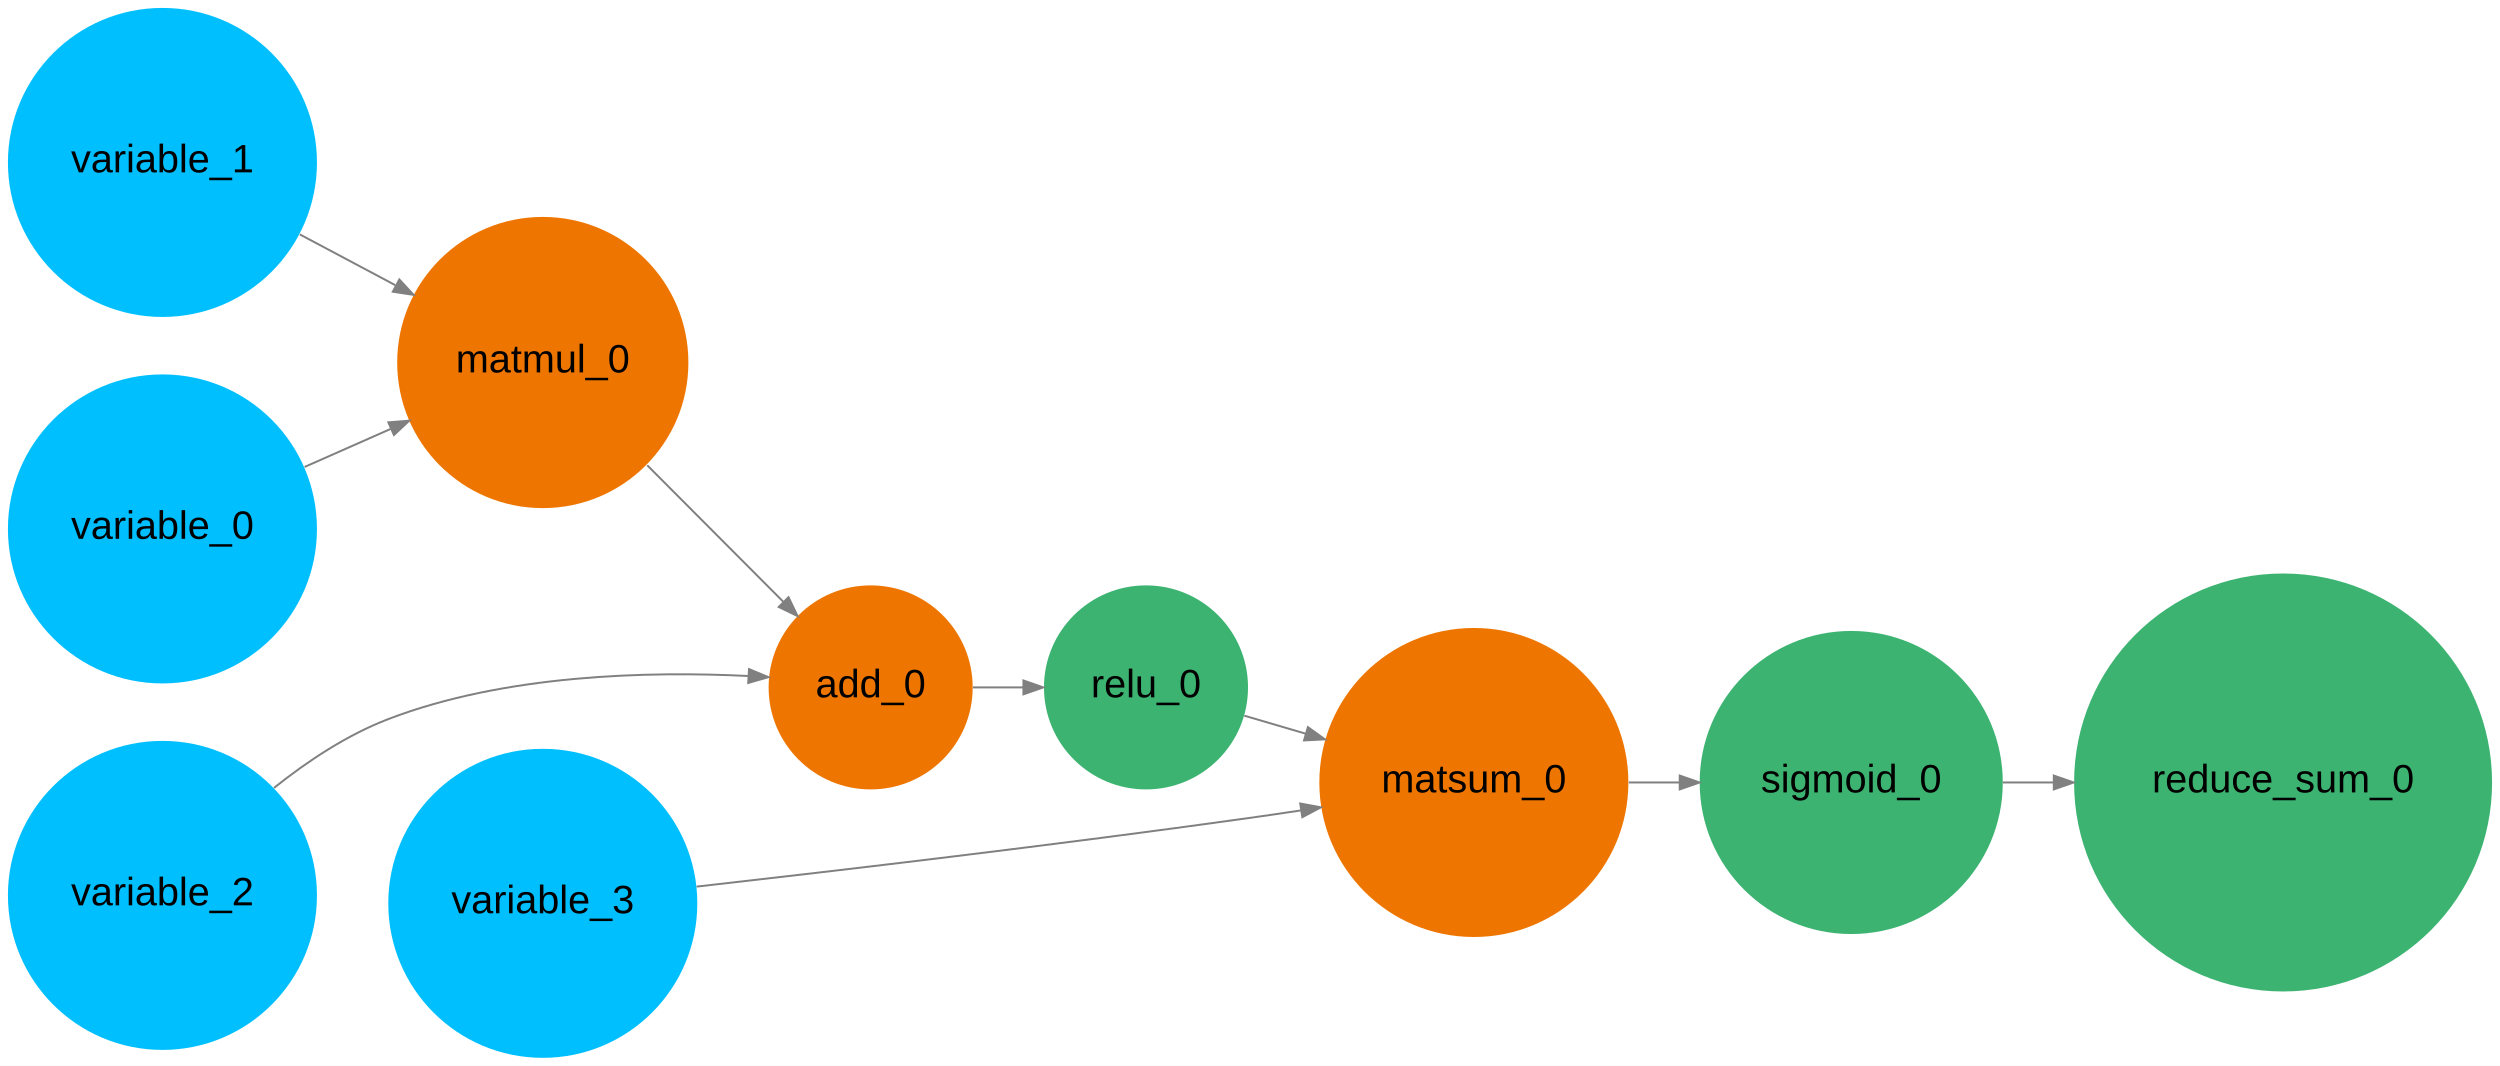
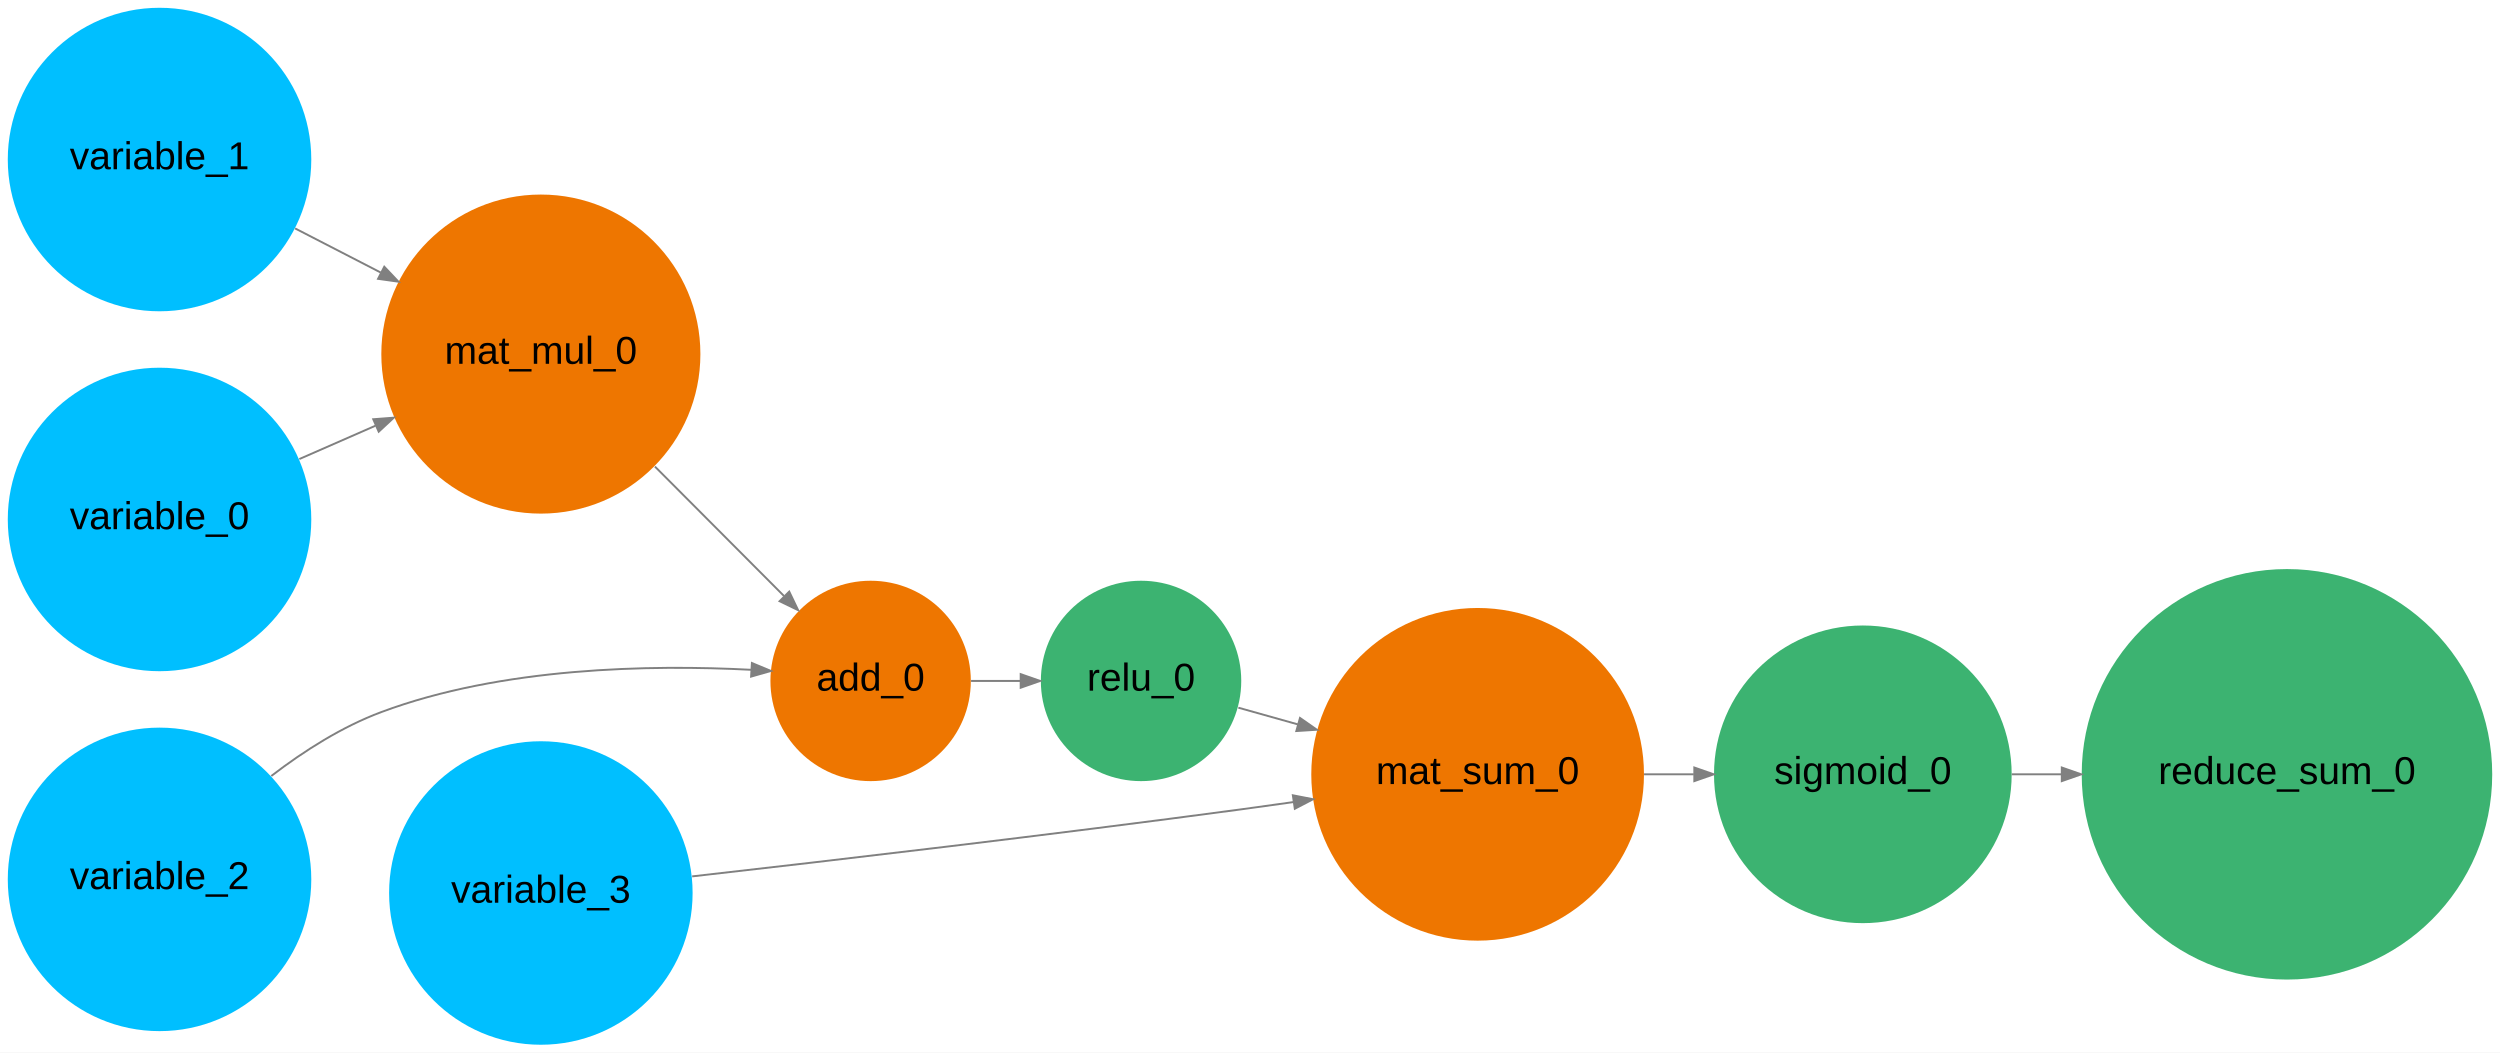
- <svg xmlns="http://www.w3.org/2000/svg" width="1262pt" height="538pt" viewBox="0.00 0.00 1262.00 538.00">
-   <g id="graph0" class="graph" transform="scale(1 1) rotate(0) translate(4 534)">
-     <polygon fill="white" stroke="transparent" points="-4,4 -4,-534 1258,-534 1258,4 -4,4" />
+ <svg xmlns="http://www.w3.org/2000/svg" width="1285pt" height="541pt" viewBox="0.00 0.00 1285.00 541.00">
+   <g id="graph0" class="graph" transform="scale(1 1) rotate(0) translate(4 537)">
+     <polygon fill="white" stroke="transparent" points="-4,4 -4,-537 1281,-537 1281,4 -4,4" />
    <g id="node1" class="node">
-       <ellipse fill="mediumseagreen" stroke="transparent" stroke-width="1.4" cx="1148.5" cy="-139" rx="105.5" ry="105.5" />
-       <text text-anchor="middle" x="1148.5" y="-134" font-family="Arial" font-size="20.00">reduce_sum_0</text>
+       <ellipse fill="mediumseagreen" stroke="transparent" stroke-width="1.4" cx="1171.5" cy="-139" rx="105.5" ry="105.5" />
+       <text text-anchor="middle" x="1171.5" y="-134" font-family="Arial" font-size="20.00">reduce_sum_0</text>
    </g>
    <g id="node2" class="node">
-       <ellipse fill="mediumseagreen" stroke="transparent" stroke-width="1.4" cx="930.5" cy="-139" rx="76.5" ry="76.5" />
-       <text text-anchor="middle" x="930.5" y="-134" font-family="Arial" font-size="20.00">sigmoid_0</text>
+       <ellipse fill="mediumseagreen" stroke="transparent" stroke-width="1.4" cx="953.5" cy="-139" rx="76.5" ry="76.5" />
+       <text text-anchor="middle" x="953.5" y="-134" font-family="Arial" font-size="20.00">sigmoid_0</text>
    </g>
    <g id="edge1" class="edge">
-       <path fill="none" stroke="gray" d="M1007.05,-139C1015.35,-139 1023.94,-139 1032.59,-139" />
-       <polygon fill="gray" stroke="gray" points="1032.76,-142.5 1042.76,-139 1032.76,-135.5 1032.76,-142.5" />
+       <path fill="none" stroke="gray" d="M1030.05,-139C1038.35,-139 1046.94,-139 1055.59,-139" />
+       <polygon fill="gray" stroke="gray" points="1055.76,-142.5 1065.76,-139 1055.76,-135.5 1055.76,-142.5" />
    </g>
    <g id="node3" class="node">
-       <ellipse fill="#ee7600" stroke="transparent" stroke-width="1.4" cx="740" cy="-139" rx="78" ry="78" />
-       <text text-anchor="middle" x="740" y="-134" font-family="Arial" font-size="20.00">matsum_0</text>
+       <ellipse fill="mediumseagreen" stroke="transparent" stroke-width="1.4" cx="582.5" cy="-187" rx="51.5" ry="51.5" />
+       <text text-anchor="middle" x="582.5" y="-182" font-family="Arial" font-size="20.00">relu_0</text>
+     </g>
+     <g id="node4" class="node">
+       <ellipse fill="#ee7600" stroke="transparent" stroke-width="1.4" cx="755.5" cy="-139" rx="85.5" ry="85.5" />
+       <text text-anchor="middle" x="755.5" y="-134" font-family="Arial" font-size="20.00">mat_sum_0</text>
    </g>
    <g id="edge2" class="edge">
-       <path fill="none" stroke="gray" d="M818.21,-139C826.6,-139 835.17,-139 843.65,-139" />
-       <polygon fill="gray" stroke="gray" points="843.93,-142.5 853.93,-139 843.93,-135.5 843.93,-142.5" />
-     </g>
-     <g id="node4" class="node">
-       <ellipse fill="mediumseagreen" stroke="transparent" stroke-width="1.4" cx="574.5" cy="-187" rx="51.5" ry="51.5" />
-       <text text-anchor="middle" x="574.5" y="-182" font-family="Arial" font-size="20.00">relu_0</text>
+       <path fill="none" stroke="gray" d="M632.5,-173.25C642.17,-170.53 652.61,-167.6 663.17,-164.64" />
+       <polygon fill="gray" stroke="gray" points="664.2,-167.98 672.88,-161.91 662.31,-161.24 664.2,-167.98" />
    </g>
    <g id="edge3" class="edge">
-       <path fill="none" stroke="gray" d="M624.11,-172.73C633.91,-169.85 644.48,-166.75 655.1,-163.63" />
-       <polygon fill="gray" stroke="gray" points="656.23,-166.95 664.84,-160.77 654.26,-160.23 656.23,-166.95" />
+       <path fill="none" stroke="gray" d="M841.04,-139C849.51,-139 858.12,-139 866.61,-139" />
+       <polygon fill="gray" stroke="gray" points="866.88,-142.5 876.88,-139 866.88,-135.5 866.88,-142.5" />
    </g>
    <g id="node5" class="node">
-       <ellipse fill="#ee7600" stroke="transparent" stroke-width="1.4" cx="435.5" cy="-187" rx="51.5" ry="51.5" />
-       <text text-anchor="middle" x="435.5" y="-182" font-family="Arial" font-size="20.00">add_0</text>
+       <ellipse fill="#ee7600" stroke="transparent" stroke-width="1.4" cx="443.5" cy="-187" rx="51.5" ry="51.5" />
+       <text text-anchor="middle" x="443.5" y="-182" font-family="Arial" font-size="20.00">add_0</text>
    </g>
    <g id="edge4" class="edge">
-       <path fill="none" stroke="gray" d="M487.12,-187C495.36,-187 503.97,-187 512.42,-187" />
-       <polygon fill="gray" stroke="gray" points="512.63,-190.5 522.63,-187 512.63,-183.5 512.63,-190.5" />
+       <path fill="none" stroke="gray" d="M495.12,-187C503.36,-187 511.97,-187 520.42,-187" />
+       <polygon fill="gray" stroke="gray" points="520.63,-190.5 530.63,-187 520.63,-183.5 520.63,-190.5" />
    </g>
    <g id="node6" class="node">
-       <ellipse fill="#ee7600" stroke="transparent" stroke-width="1.4" cx="270" cy="-351" rx="73.5" ry="73.5" />
-       <text text-anchor="middle" x="270" y="-346" font-family="Arial" font-size="20.00">matmul_0</text>
+       <ellipse fill="#ee7600" stroke="transparent" stroke-width="1.4" cx="274" cy="-355" rx="82" ry="82" />
+       <text text-anchor="middle" x="274" y="-350" font-family="Arial" font-size="20.00">mat_mul_0</text>
    </g>
    <g id="edge5" class="edge">
-       <path fill="none" stroke="gray" d="M322.73,-299.11C344.83,-276.95 370.32,-251.38 391.37,-230.26" />
-       <polygon fill="gray" stroke="gray" points="394.04,-232.54 398.62,-222.99 389.08,-227.6 394.04,-232.54" />
+       <path fill="none" stroke="gray" d="M332.64,-297.18C354.39,-275.37 378.74,-250.95 398.98,-230.65" />
+       <polygon fill="gray" stroke="gray" points="401.66,-232.92 406.24,-223.37 396.7,-227.98 401.66,-232.92" />
    </g>
    <g id="node7" class="node">
-       <ellipse fill="#00bfff" stroke="transparent" stroke-width="1.4" cx="270" cy="-78" rx="78" ry="78" />
-       <text text-anchor="middle" x="270" y="-73" font-family="Arial" font-size="20.00">variable_3</text>
+       <ellipse fill="#00bfff" stroke="transparent" stroke-width="1.4" cx="274" cy="-78" rx="78" ry="78" />
+       <text text-anchor="middle" x="274" y="-73" font-family="Arial" font-size="20.00">variable_3</text>
    </g>
    <g id="edge6" class="edge">
-       <path fill="none" stroke="gray" d="M347.63,-86.44C419.6,-94.57 530.24,-107.58 626,-121 634.65,-122.21 643.66,-123.54 652.65,-124.9" />
-       <polygon fill="gray" stroke="gray" points="652.36,-128.4 662.77,-126.46 653.42,-121.48 652.36,-128.4" />
+       <path fill="none" stroke="gray" d="M351.77,-86.54C424.51,-94.79 536.79,-107.92 634,-121 642.68,-122.17 651.71,-123.43 660.74,-124.72" />
+       <polygon fill="gray" stroke="gray" points="660.52,-128.23 670.92,-126.19 661.53,-121.3 660.52,-128.23" />
    </g>
    <g id="node8" class="node">
-       <ellipse fill="#00bfff" stroke="transparent" stroke-width="1.4" cx="78" cy="-82" rx="78" ry="78" />
-       <text text-anchor="middle" x="78" y="-77" font-family="Arial" font-size="20.00">variable_2</text>
+       <ellipse fill="#00bfff" stroke="transparent" stroke-width="1.4" cx="78" cy="-85" rx="78" ry="78" />
+       <text text-anchor="middle" x="78" y="-80" font-family="Arial" font-size="20.00">variable_2</text>
    </g>
    <g id="edge7" class="edge">
-       <path fill="none" stroke="gray" d="M134.32,-136.27C151.5,-150 171.37,-163.08 192,-171 250.78,-193.56 323.43,-195.26 373.8,-192.75" />
-       <polygon fill="gray" stroke="gray" points="374.1,-196.24 383.89,-192.17 373.7,-189.25 374.1,-196.24" />
+       <path fill="none" stroke="gray" d="M135.45,-138.15C152.42,-151.17 171.91,-163.5 192,-171 253.82,-194.07 330.13,-195.45 382.18,-192.72" />
+       <polygon fill="gray" stroke="gray" points="382.48,-196.21 392.25,-192.13 382.06,-189.22 382.48,-196.21" />
    </g>
    <g id="node9" class="node">
-       <ellipse fill="#00bfff" stroke="transparent" stroke-width="1.4" cx="78" cy="-452" rx="78" ry="78" />
-       <text text-anchor="middle" x="78" y="-447" font-family="Arial" font-size="20.00">variable_1</text>
+       <ellipse fill="#00bfff" stroke="transparent" stroke-width="1.4" cx="78" cy="-455" rx="78" ry="78" />
+       <text text-anchor="middle" x="78" y="-450" font-family="Arial" font-size="20.00">variable_1</text>
    </g>
    <g id="edge8" class="edge">
-       <path fill="none" stroke="gray" d="M147.33,-415.68C162.98,-407.36 179.68,-398.48 195.54,-390.05" />
-       <polygon fill="gray" stroke="gray" points="197.58,-392.93 204.77,-385.15 194.29,-386.75 197.58,-392.93" />
+       <path fill="none" stroke="gray" d="M147.67,-419.6C161.93,-412.25 177.09,-404.44 191.75,-396.88" />
+       <polygon fill="gray" stroke="gray" points="193.52,-399.91 200.81,-392.21 190.32,-393.68 193.52,-399.91" />
    </g>
    <g id="node10" class="node">
-       <ellipse fill="#00bfff" stroke="transparent" stroke-width="1.4" cx="78" cy="-267" rx="78" ry="78" />
-       <text text-anchor="middle" x="78" y="-262" font-family="Arial" font-size="20.00">variable_0</text>
+       <ellipse fill="#00bfff" stroke="transparent" stroke-width="1.4" cx="78" cy="-270" rx="78" ry="78" />
+       <text text-anchor="middle" x="78" y="-265" font-family="Arial" font-size="20.00">variable_0</text>
    </g>
    <g id="edge9" class="edge">
-       <path fill="none" stroke="gray" d="M149.75,-298.28C163.94,-304.55 178.91,-311.17 193.27,-317.52" />
-       <polygon fill="gray" stroke="gray" points="192.04,-320.8 202.6,-321.64 194.87,-314.4 192.04,-320.8" />
+       <path fill="none" stroke="gray" d="M149.86,-301.05C162.58,-306.62 175.94,-312.47 188.99,-318.19" />
+       <polygon fill="gray" stroke="gray" points="187.85,-321.51 198.42,-322.32 190.66,-315.1 187.85,-321.51" />
    </g>
  </g>
</svg>
